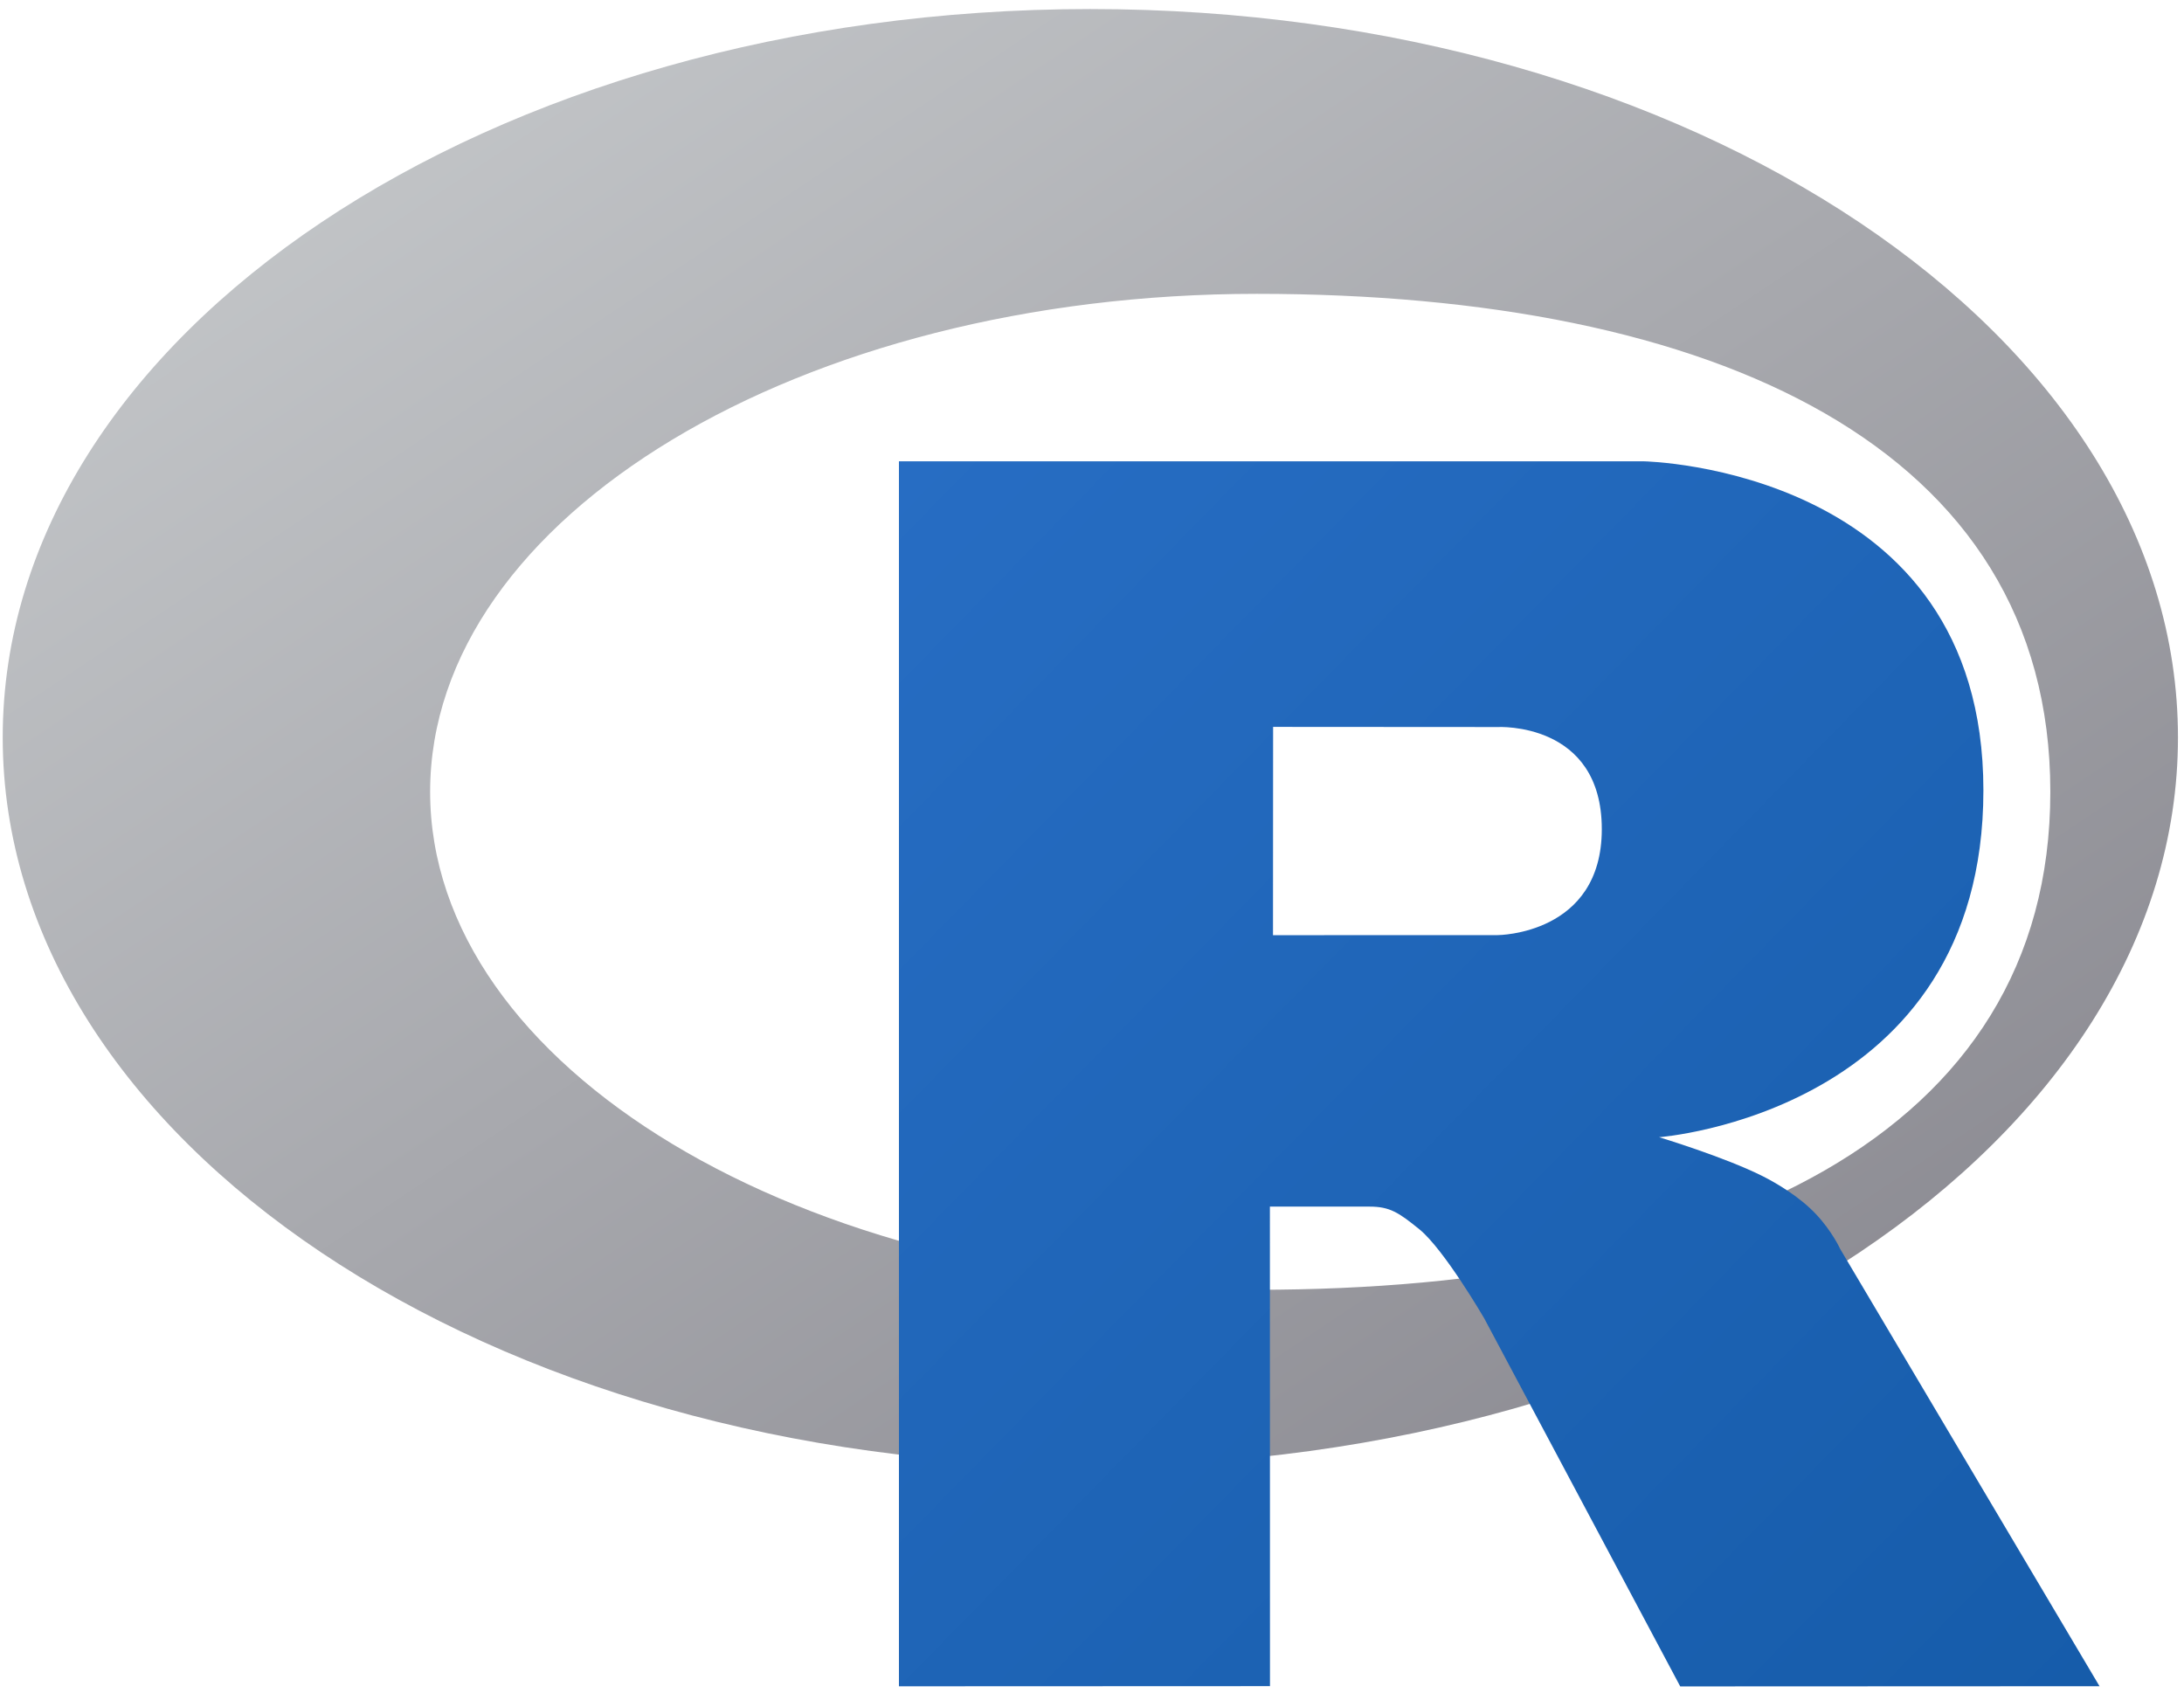
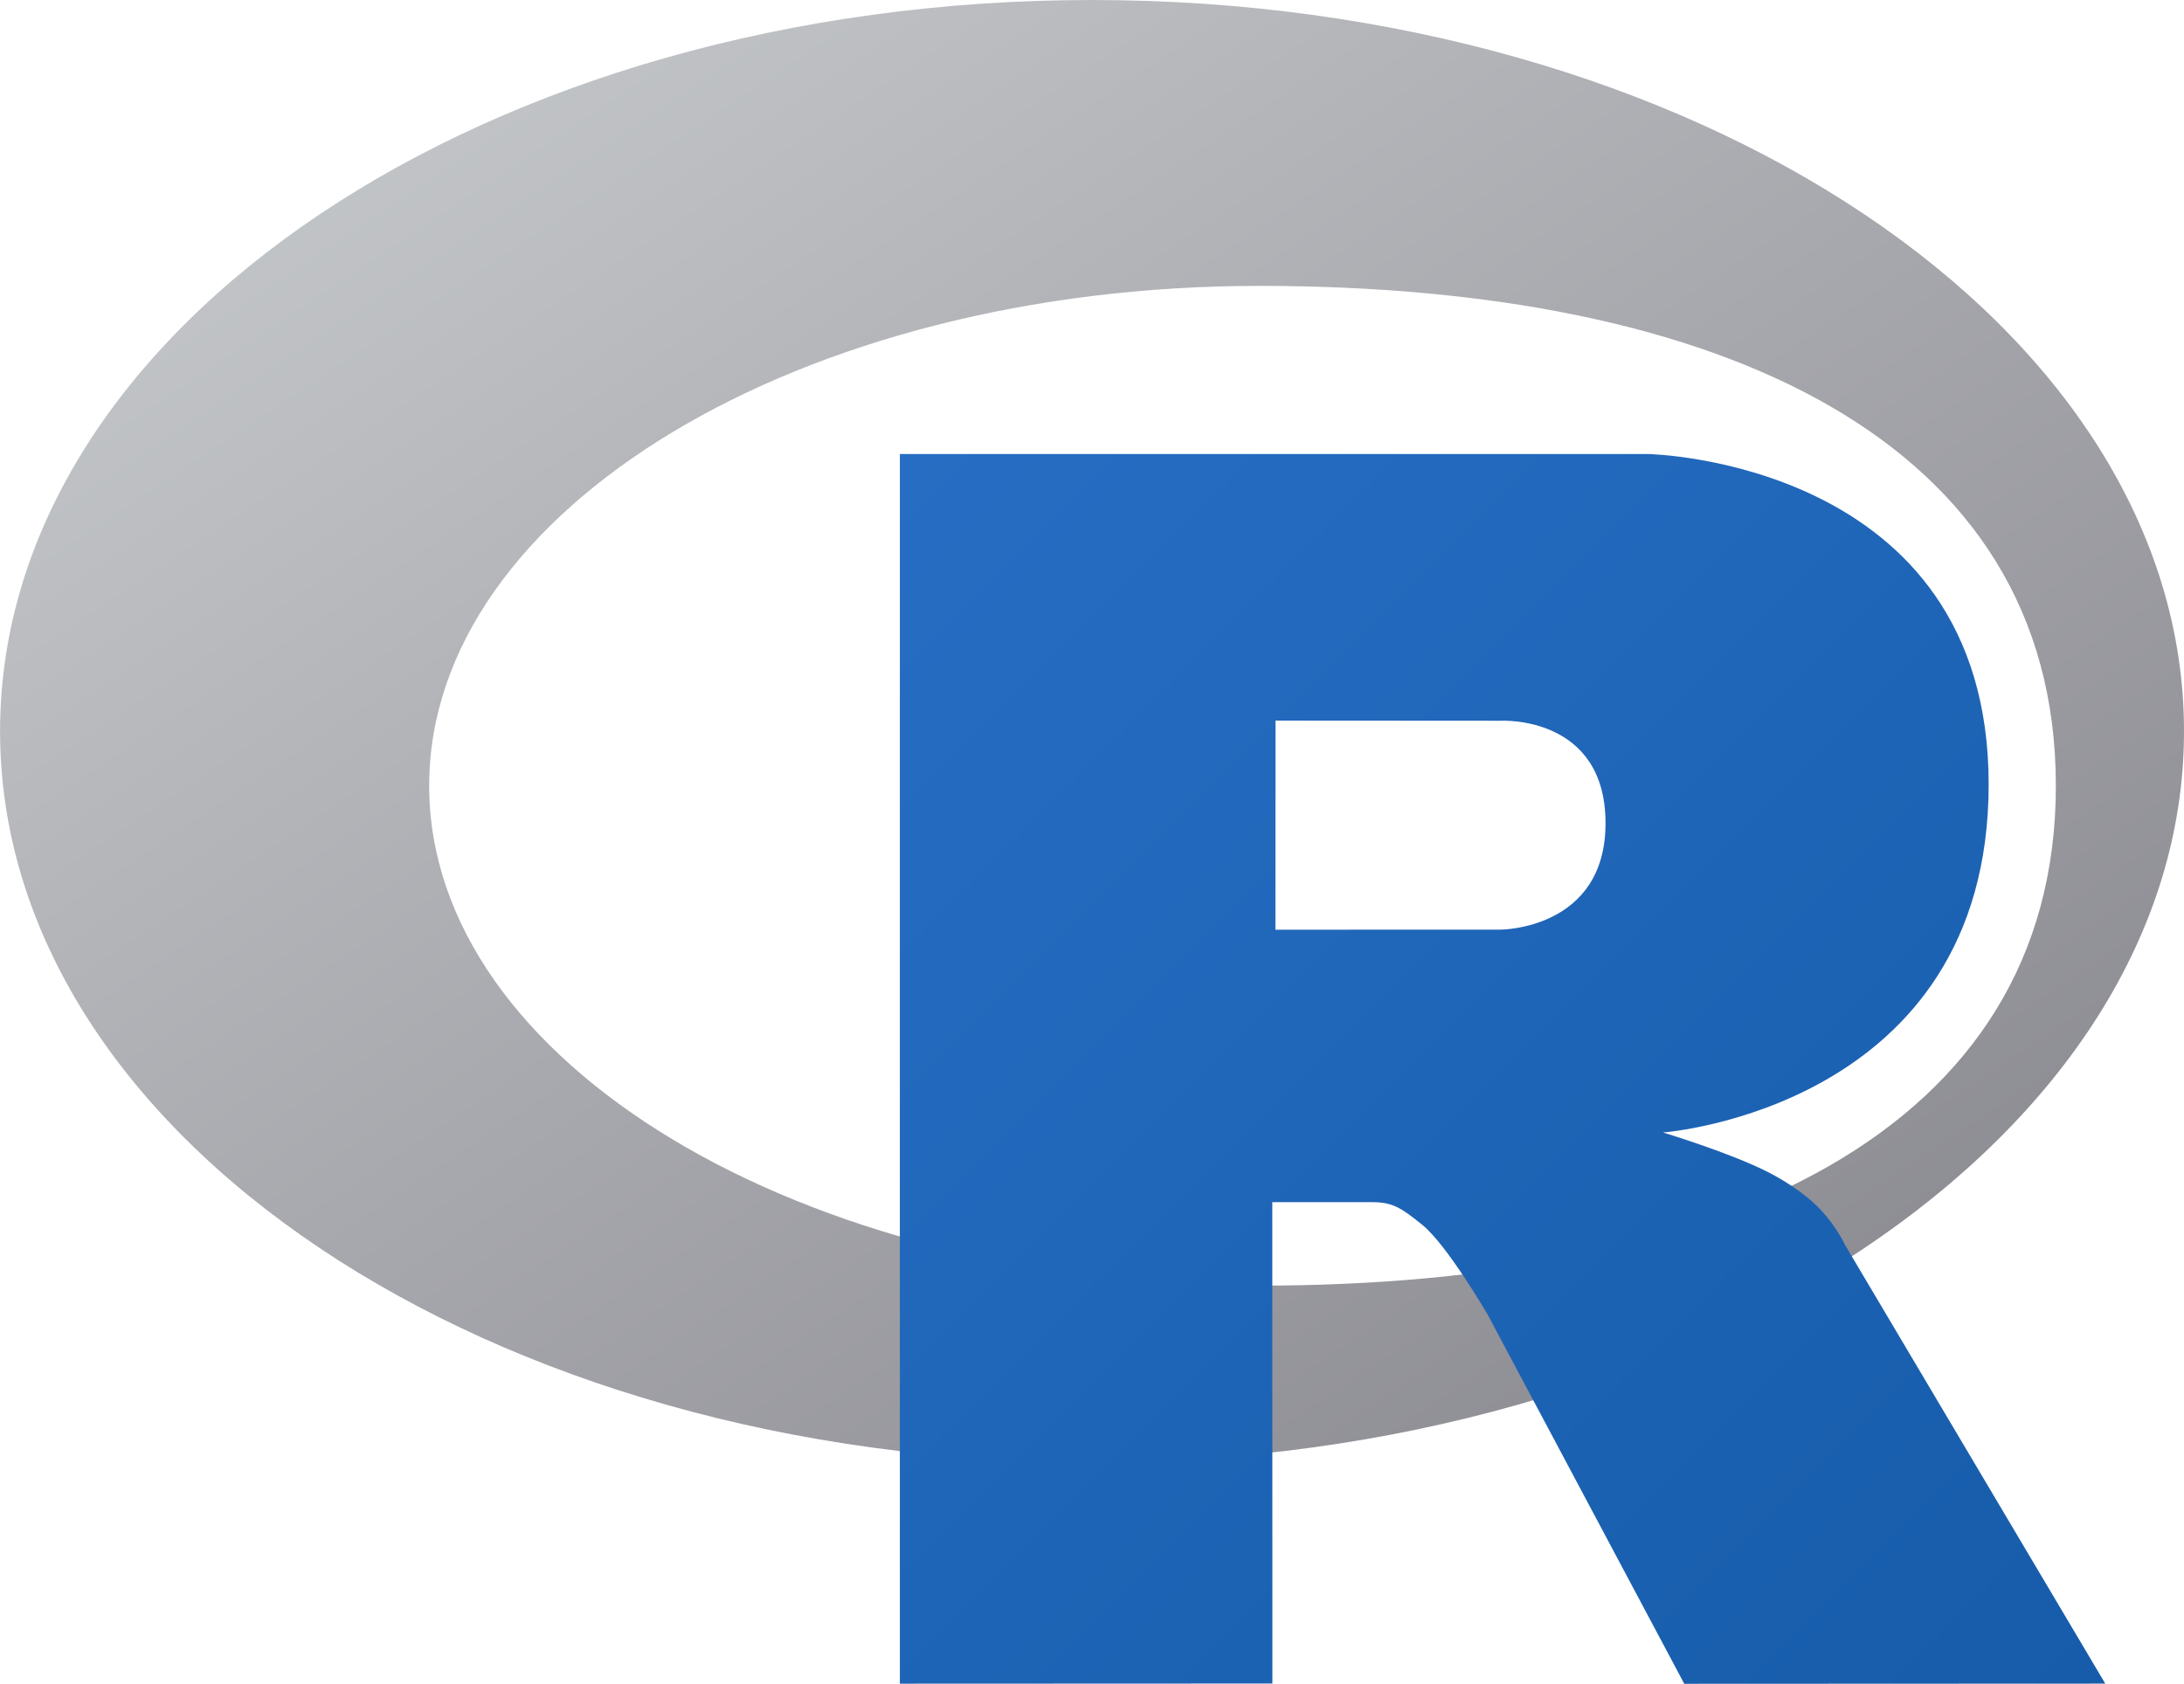
- <svg xmlns="http://www.w3.org/2000/svg" preserveAspectRatio="xMidYMid" viewBox="0 0 724 561">
+ <svg xmlns="http://www.w3.org/2000/svg" preserveAspectRatio="xMidYMid" viewBox="0.88 3 721.12 556.07">
  <defs>
    <linearGradient id="b" y2="1">
      <stop stop-color="#cbced0" offset="0" />
      <stop stop-color="#84838b" offset="1" />
    </linearGradient>
    <linearGradient id="a" y2="1">
      <stop stop-color="#276dc3" offset="0" />
      <stop stop-color="#165caa" offset="1" />
    </linearGradient>
  </defs>
  <path d="m361.45 485.94c-199.12 0-360.55-108.11-360.55-241.47 0-133.36 161.42-241.47 360.55-241.47 199.12 0 360.55 108.11 360.55 241.47 0 133.36-161.42 241.47-360.55 241.47zm55.188-388.53c-151.35 0-274.05 73.908-274.05 165.08s122.7 165.08 274.05 165.08c151.35 0 263.05-50.529 263.05-165.08 0-114.51-111.7-165.08-263.05-165.08z" fill="url(#b)" fill-rule="evenodd" />
  <path d="m550 377s21.822 6.585 34.5 13c4.399 2.226 12.01 6.668 17.5 12.5 5.378 5.712 8 11.5 8 11.5l86 145-139 0.062-65-122.06s-13.31-22.869-21.5-29.5c-6.832-5.531-9.745-7.5-16.5-7.5h-33.026l0.026 158.97-123 0.052v-406.09h247s112.5 2.029 112.5 109.06-107.5 115-107.5 115zm-53.5-135.98-74.463-0.048-0.037 69.05 74.5-0.024s34.5-0.107 34.5-35.125c0-35.722-34.5-33.853-34.5-33.853z" fill="url(#a)" fill-rule="evenodd" />
</svg>
